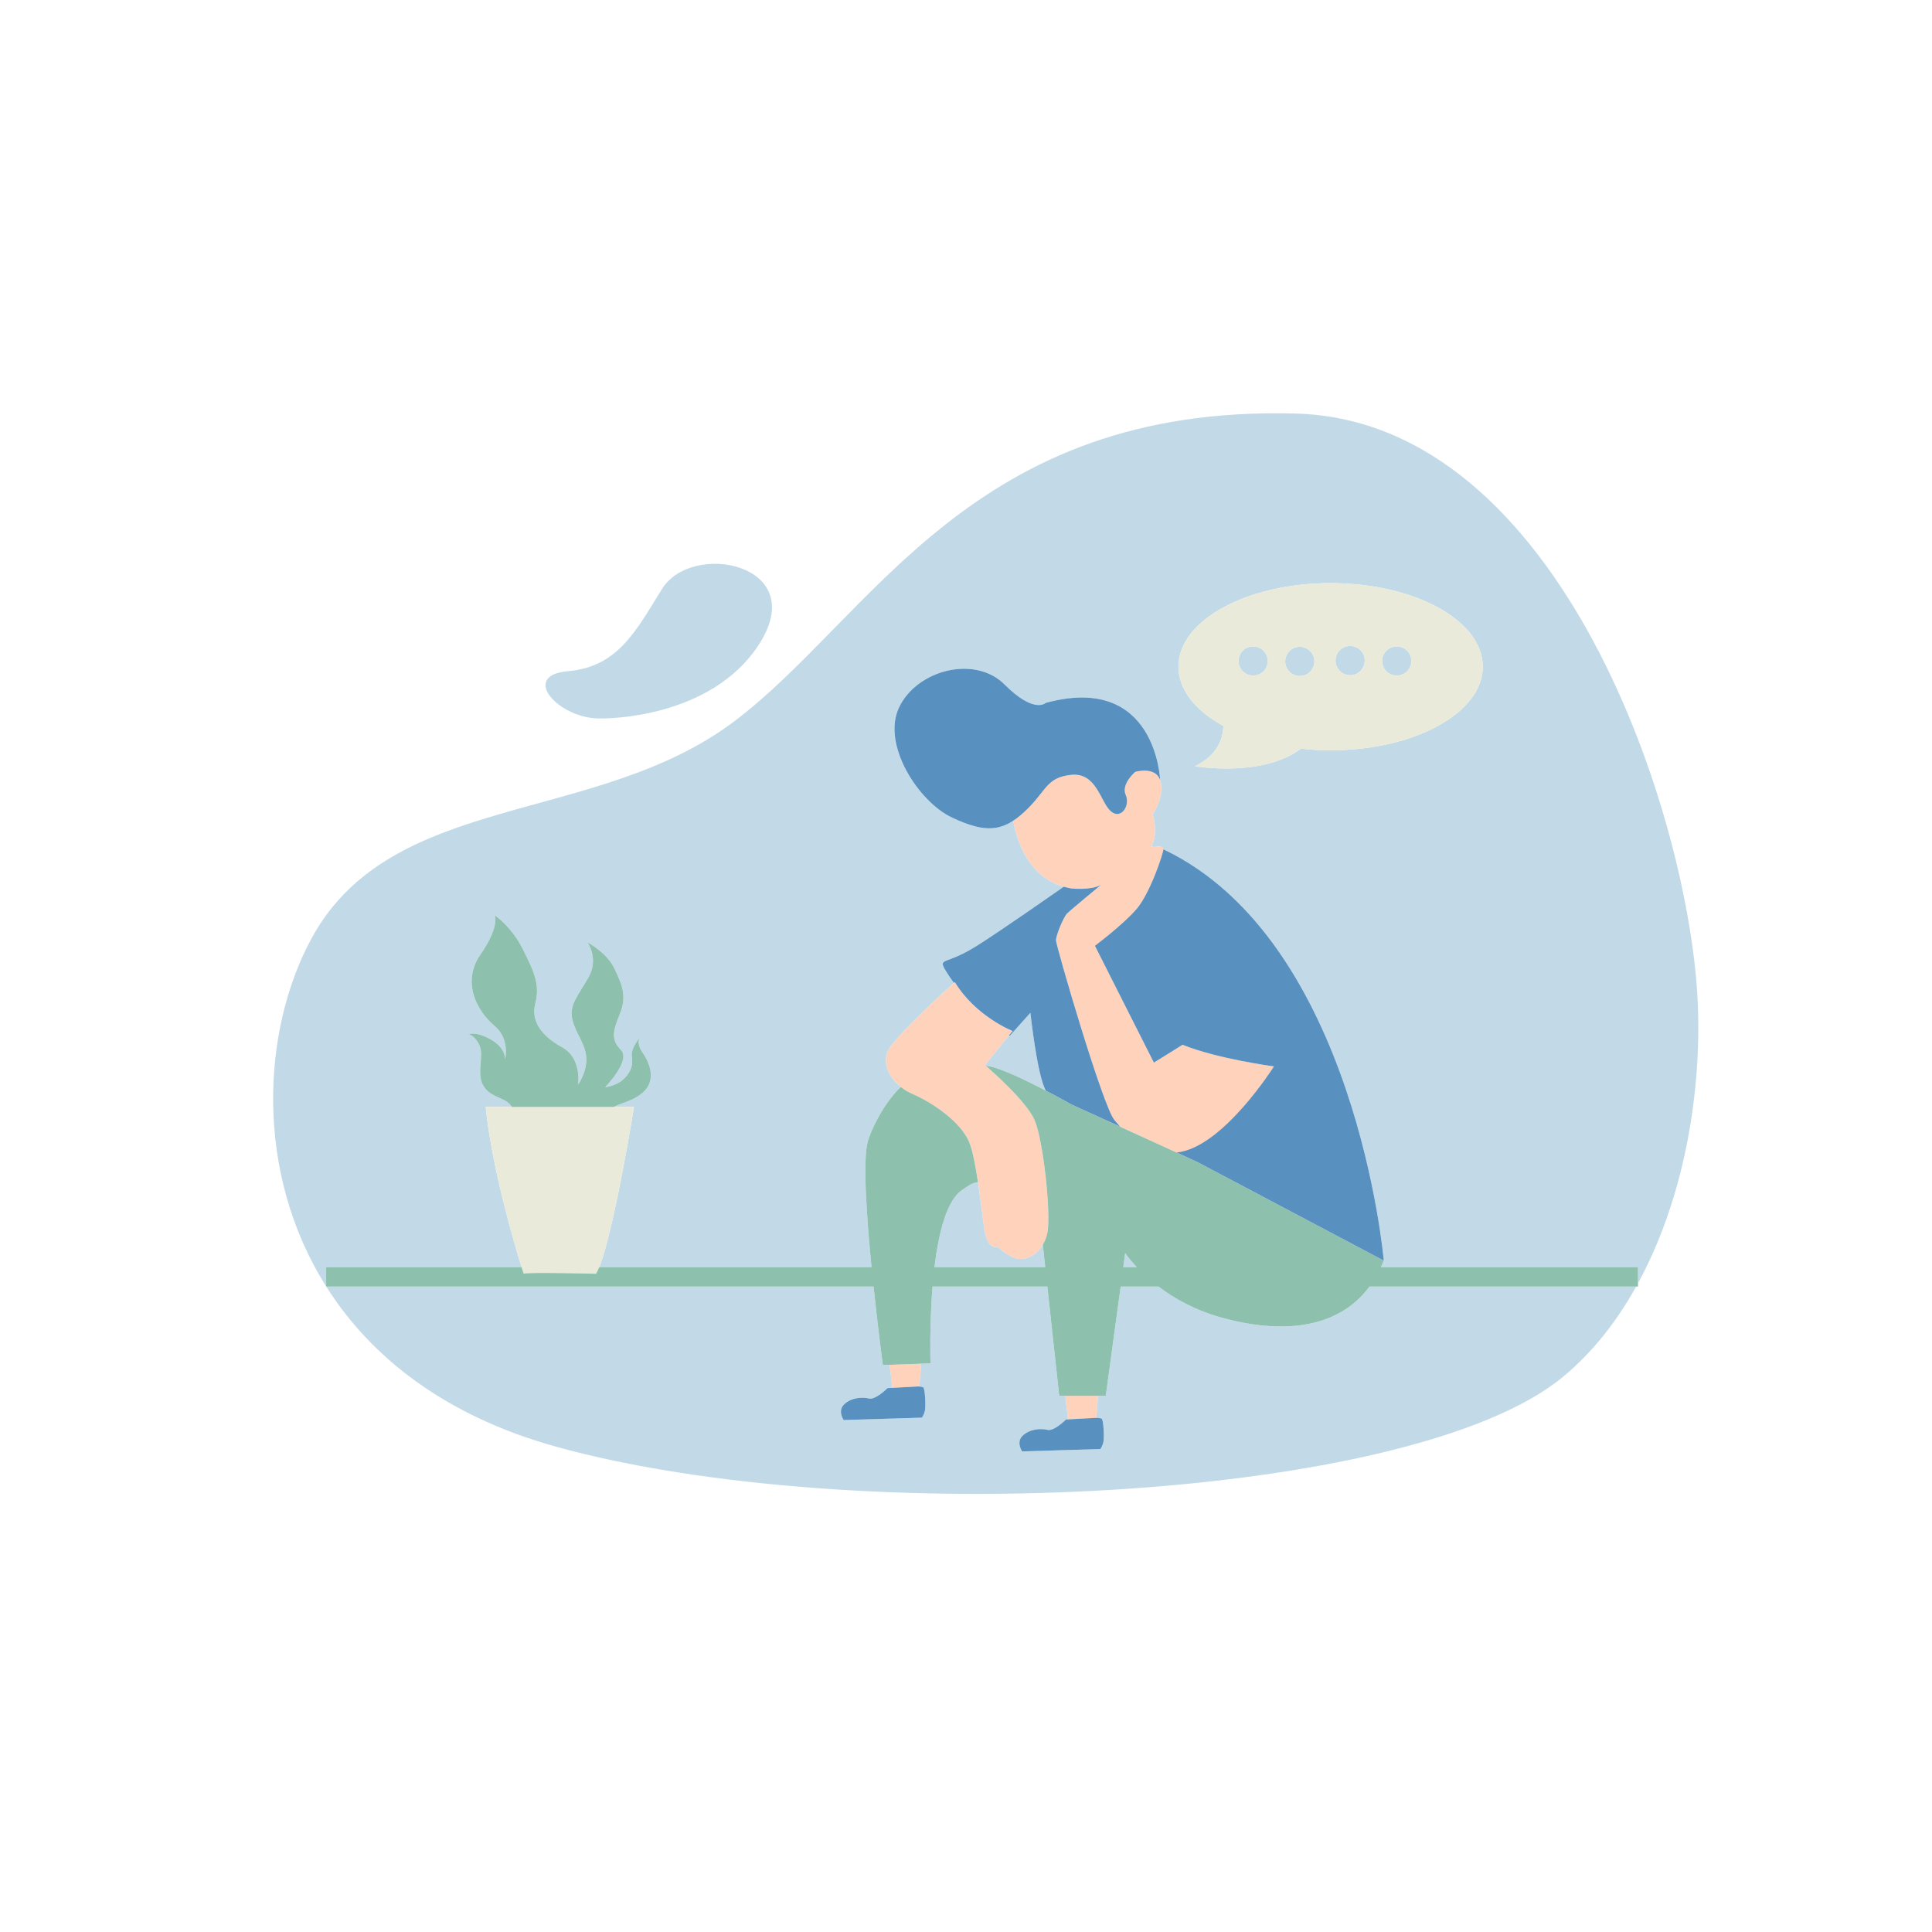
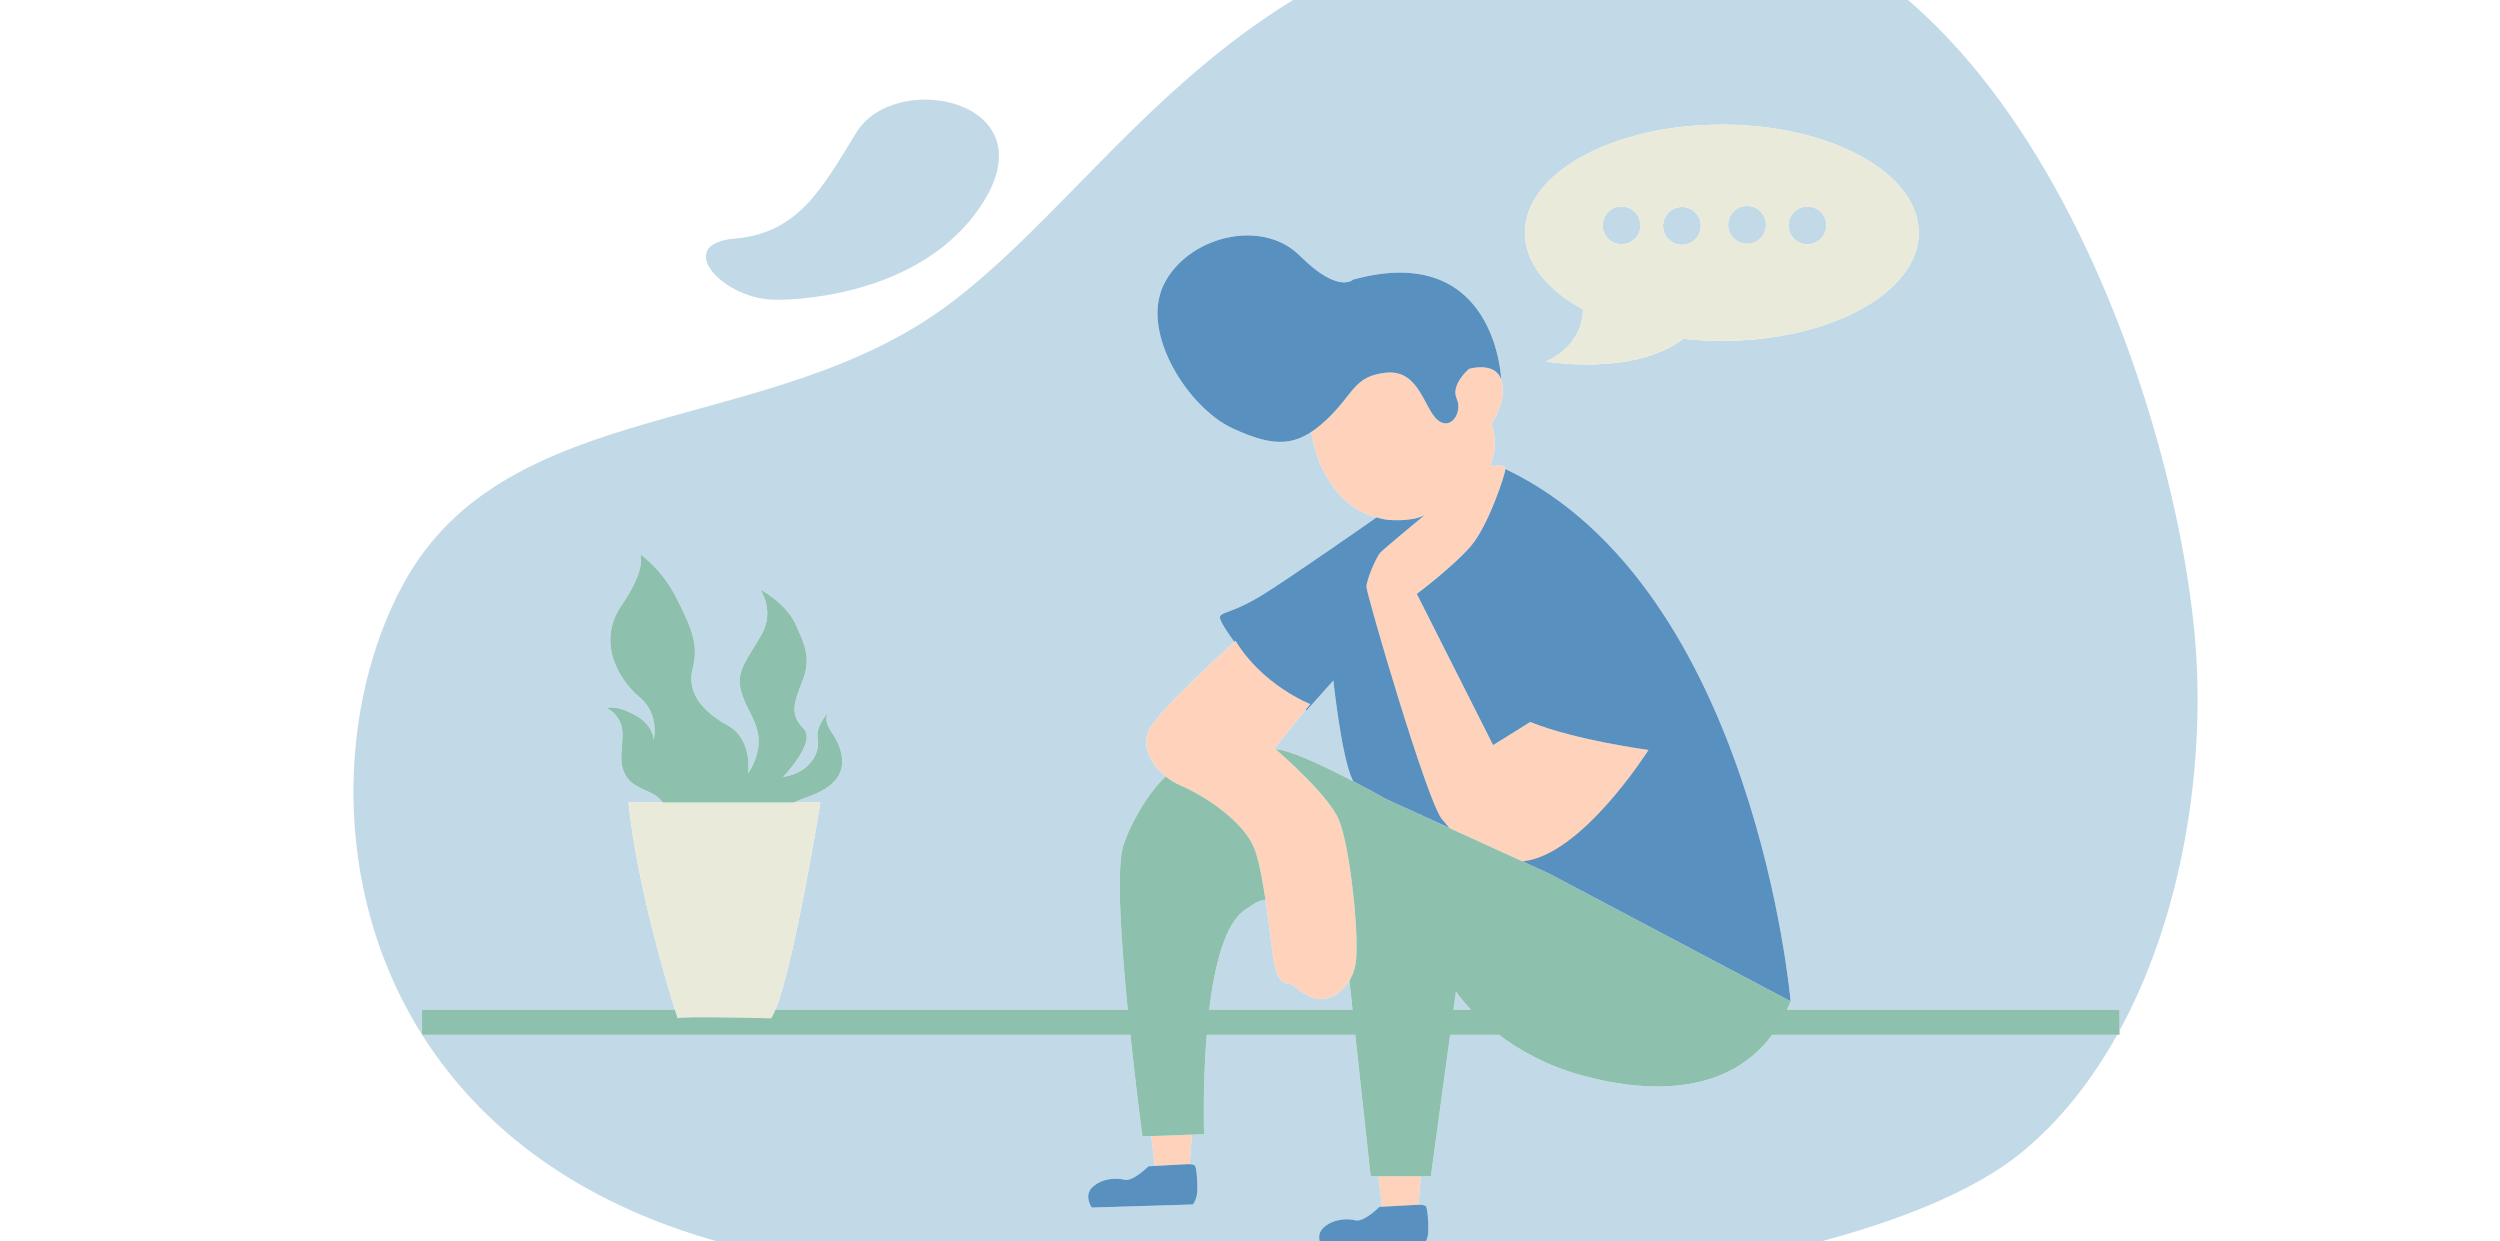
- <svg xmlns="http://www.w3.org/2000/svg" version="1.1" id="Layer_1" x="0px" y="0px" viewBox="0 0 595.28 595.28" enable-background="new 0 0 595.28 595.28" xml:space="preserve">
+ <svg xmlns="http://www.w3.org/2000/svg" version="1.1" id="Layer_1" x="0px" y="0px" viewBox="0 150 595.28 295.28" enable-background="new 0 150 595.28 295.28" xml:space="preserve">
  <path id="color_x5F_5" fill="#FFD2BB" d="M392.521,328.574c0,0-16.639,26.787-30.019,26.531l-17.376-7.965  c-0.595-0.68-1.191-1.389-1.758-2.069c-3.515-3.997-18-53.659-18-55.332s2.324-7.087,3.317-8.164  c1.021-1.077,10.517-8.901,10.517-8.901c-3.26,1.73-9.099,1.078-9.099,1.078c-13.918-2.268-17.235-16.611-17.915-20.892  c1.134-0.737,2.296-1.673,3.515-2.778c6.831-6.35,6.491-10.488,14.315-11.338c7.852-0.822,9.014,8.334,12.189,11.168  c3.146,2.835,6.151-1.672,4.649-4.988c-1.502-3.346,2.92-7.088,2.92-7.088s6.123-1.842,7.682,2.495  c1.644,4.763-2.268,10.573-2.268,10.573c1.842,6.265-0.425,9.836-0.425,9.836s0.595,0.34,1.276,0.17  c0.652-0.17,2.324-0.254,2.409,0.766c0.085,0.992-4.082,13.578-8.249,18.396c-4.167,4.848-12.841,11.34-12.841,11.34l18.17,36  l8.844-5.5C375.031,326.249,392.521,328.574,392.521,328.574L392.521,328.574z M318.197,343.994L318.197,343.994  c0-0.028-0.028-0.057-0.057-0.113c-0.198-0.34-0.397-0.68-0.652-1.049c-0.028-0.057-0.057-0.113-0.085-0.17  c-0.255-0.34-0.51-0.709-0.765-1.049c-0.057-0.086-0.085-0.143-0.142-0.199c-0.283-0.368-0.567-0.736-0.85-1.105  c-0.057-0.057-0.113-0.113-0.17-0.197c-0.284-0.369-0.624-0.738-0.935-1.105c-0.028-0.058-0.085-0.114-0.142-0.171  c-0.312-0.368-0.652-0.737-0.992-1.105c-0.028-0.028-0.057-0.057-0.085-0.085c-0.34-0.396-0.68-0.766-1.049-1.134  c-0.057-0.057-0.113-0.113-0.17-0.17c-0.34-0.368-0.68-0.709-1.021-1.077c-0.057-0.057-0.142-0.143-0.198-0.227  c-0.34-0.313-0.68-0.652-0.992-0.965c-0.085-0.084-0.17-0.17-0.255-0.254c-0.312-0.313-0.624-0.624-0.935-0.908  c-0.085-0.084-0.142-0.141-0.227-0.197c-0.312-0.313-0.624-0.596-0.907-0.879c-0.057-0.057-0.113-0.113-0.17-0.143  c-0.283-0.283-0.567-0.538-0.822-0.793c-0.057-0.029-0.085-0.057-0.113-0.086c-0.283-0.254-0.567-0.51-0.794-0.736  c-0.057-0.028-0.085-0.085-0.142-0.113c-0.227-0.199-0.454-0.396-0.652-0.596c-0.057-0.028-0.085-0.057-0.142-0.113  c-0.17-0.17-0.368-0.312-0.51-0.453c-0.028-0.029-0.057-0.057-0.085-0.086c-0.142-0.113-0.283-0.227-0.397-0.34  c-0.17-0.142-0.255-0.198-0.255-0.198l8.504-10.517c0,0-11.339-4.422-17.802-15.08c0,0-19.162,17.178-20.835,21.656  c-1.276,3.516,0.454,7.711,4.195,10.658c0.255,0.199,0.539,0.426,0.794,0.596c0.028,0.028,0.057,0.028,0.085,0.057  c0.255,0.17,0.51,0.34,0.794,0.51c0.085,0.057,0.198,0.113,0.283,0.17c0.227,0.114,0.425,0.256,0.652,0.369  c0.34,0.17,0.68,0.313,1.02,0.482c0,0,0,0,0.028,0c6.151,2.664,14.995,8.674,17.49,14.994l0,0c0.113,0.313,0.227,0.624,0.34,0.965  c0.028,0.057,0.057,0.141,0.057,0.197c0.113,0.341,0.227,0.709,0.312,1.078c0.028,0.085,0.057,0.142,0.057,0.227  c0.113,0.369,0.198,0.766,0.312,1.162c0,0.028,0,0.085,0.028,0.113c0.085,0.426,0.198,0.907,0.283,1.361  c0.028,0.084,0.057,0.197,0.057,0.283c0.113,0.453,0.198,0.936,0.283,1.445c0.028,0.057,0.028,0.113,0.028,0.17  c0.113,0.482,0.198,0.964,0.283,1.475c0,0.057,0.028,0.113,0.028,0.17c0.085,0.539,0.17,1.049,0.255,1.588  c0.028,0.113,0.028,0.197,0.057,0.283c1.191,7.512,2.041,15.902,2.466,17.489c0.652,2.495,1.446,4.082,3.317,4.195  c1.871,0.142,0.51,0.766,4.989,3.005c3.458,1.729,7.313-0.199,9.468-3.77c0.312-0.539,0.595-1.135,0.85-1.758  c0.028-0.057,0.028-0.113,0.057-0.199c0.113-0.227,0.198-0.481,0.255-0.736c0.113-0.34,0.198-0.681,0.255-1.021  c1.134-5.755-1.247-28.517-3.997-34.753C318.594,344.703,318.395,344.363,318.197,343.994L318.197,343.994z M274.94,427.616  L274.94,427.616l7.965-0.425c0,0,0.142,0,0.368,0.027l0.567-7.029l-9.723,0.313L274.94,427.616z M329.054,437.339L329.054,437.339  l8.702-0.454l0.567-6.803h-10.091L329.054,437.339z" />
  <path id="color_x5F_4" fill="#c2dae7" d="M311.989,317.66L311.989,317.66c-0.023-0.008-7.494-2.929-13.758-9.73  C304.504,314.741,311.989,317.66,311.989,317.66z M301.186,363.317c-0.037-0.242-0.074-0.486-0.112-0.727  c-0.003-0.009-0.003-0.02-0.006-0.028C301.108,362.812,301.147,363.065,301.186,363.317z M322.476,380.816  c-0.057,0.255-0.142,0.509-0.255,0.736c-0.029,0.086-0.029,0.142-0.057,0.199c-0.255,0.623-0.538,1.219-0.85,1.758  c-2.155,3.571-6.01,5.499-9.468,3.77c-4.479-2.239-3.118-2.863-4.989-3.005c-1.871-0.113-2.665-1.7-3.317-4.195  c-0.394-1.472-1.155-8.796-2.213-15.844c-1.982,0.255-2.833,1.077-4.788,2.352c-4.819,3.119-7.313,13.21-8.617,23.84h34.129  l-0.737-6.916c0.652-1.105,1.162-2.354,1.417-3.714c0.213-1.079,0.302-2.756,0.288-4.81c0.014,2.053-0.075,3.729-0.288,4.808  C322.674,380.135,322.589,380.476,322.476,380.816z M300.703,360.387c0.02,0.115,0.041,0.228,0.061,0.344  c-0.001-0.004-0.001-0.008-0.002-0.012c0-0.057-0.028-0.113-0.028-0.17C300.725,360.493,300.712,360.442,300.703,360.387z   M304.765,329.28c-0.207-0.184-0.392-0.348-0.553-0.49c0.004,0.004,0.008,0.008,0.011,0.012c0.142,0.141,0.34,0.283,0.51,0.453  C304.746,329.268,304.754,329.27,304.765,329.28z M350.257,390.426c-2.409-2.551-3.572-4.337-3.572-4.337l-0.595,4.337H350.257z   M305.524,329.961c0.001,0.001,0.002,0.002,0.003,0.003c0,0,0,0,0,0C305.526,329.963,305.525,329.962,305.524,329.961z   M299.645,355.229c0.117,0.473,0.231,0.967,0.343,1.483c-0.065-0.308-0.132-0.614-0.188-0.897c-0.028-0.028-0.028-0.085-0.028-0.113  C299.726,355.541,299.686,355.388,299.645,355.229z M330.016,340.253c0,0-3.373-1.928-7.795-4.223l-0.113-0.227  c-2.636-5.131-4.62-23.755-4.62-23.755l-6.378,7.114c0,0-0.084-0.056-0.222-0.138l-7.402,9.154c0,0,0.085,0.056,0.255,0.198  c0,0,0,0,0,0c0.112,0.028,0.196,0.029,0.281,0.029C310.372,329.085,330.016,340.253,330.016,340.253 M185.28,221.367  c0,0,34.072,0.624,49.011-23.499c14.91-24.151-21.09-31.294-30.331-16.384c-8.164,13.209-13.72,24.009-28.942,25.313  C159.825,208.102,172.496,221.793,185.28,221.367z M415.992,208.045c2.495,0,4.507-2.014,4.507-4.508s-2.012-4.507-4.507-4.507  c-2.494,0-4.507,2.013-4.507,4.507S413.498,208.045,415.992,208.045z M430.364,208.158c2.494,0,4.507-2.012,4.507-4.508  c0-2.466-2.013-4.479-4.507-4.479c-2.494,0-4.507,2.013-4.507,4.479C425.857,206.145,427.869,208.158,430.364,208.158z   M400.487,208.3c2.494,0,4.507-2.041,4.507-4.507c0-2.495-2.013-4.508-4.507-4.508c-2.494,0-4.507,2.013-4.507,4.508  C395.98,206.259,397.992,208.3,400.487,208.3z M426.366,388.413c0.001,0-8.503-98.503-67.916-126.737c0,0,0,0,0,0  c-0.085-1.02-1.757-0.936-2.409-0.766c-0.681,0.17-1.276-0.17-1.276-0.17s2.267-3.571,0.425-9.836c0,0,3.912-5.81,2.268-10.573  c-0.001-0.002-0.002-0.003-0.002-0.005c-0.008-0.205-1.297-33.046-35.263-23.75c0,0-3.487,3.516-12.671-5.668  c-9.156-9.156-26.986-4.508-32.485,7.001c-5.499,11.509,5.982,29.169,16.328,34.016c8.491,3.966,13.508,4.428,18.825,0.948  c0.644,4.041,3.625,16.944,15.547,20.349c-2.284,1.59-19.642,13.746-26.746,18.19c-7.625,4.762-10.12,4.139-10.517,5.498  c-0.17,0.652,1.417,3.146,3.43,5.925c0.05-0.043,0.074-0.065,0.11-0.097c-1.869,1.684-19.079,17.265-20.661,21.499  c-1.276,3.516,0.454,7.711,4.195,10.658c0.009,0.007,0.019,0.015,0.028,0.022c-0.009-0.008-0.02-0.014-0.029-0.022  c-5.215,4.961-9.184,13.21-10.176,16.838c-1.559,5.64-0.397,22.876,1.162,38.693h-83.897c4.535-11.127,10.707-49.352,10.707-49.352  h-6.293c2.636-1.36,6.888-1.984,9.808-5.244c2.976-3.345,1.559-7.994-0.822-11.451c-2.013-2.892-1.077-4.451-0.709-4.876  c-0.567,0.624-3.061,3.543-2.636,6.208c0.482,2.977-0.822,5.357-2.976,7.143s-5.244,2.127-5.244,2.127s7.994-8.221,4.904-11.424  c-3.118-3.232-2.636-5.613-0.368-11.197c2.268-5.584,0.595-9.043-1.672-13.918c-2.268-4.904-8.334-8.107-8.334-8.107  s3.572,4.989,0.368,10.715c-3.232,5.727-6.094,8.561-5.017,13.097c1.077,4.535,4.054,7.37,4.28,11.792  c0.255,4.394-2.495,8.221-2.495,8.221s1.191-8.107-4.876-11.452c-6.066-3.316-9.751-7.853-8.334-13.437  c1.417-5.612,0-9.184-3.685-16.555c-3.685-7.398-8.816-10.715-8.816-10.715s1.672,3.316-4.422,12.133  c-6.066,8.815-0.595,17.858,4.309,21.912c4.876,4.053,3.317,10.262,3.317,10.262s0.255-3.46-4.507-6.097  c-4.762-2.607-6.69-1.53-6.69-1.53s2.041,0.454,3.345,3.571c1.304,3.09-0.822,7.966,0.822,11.65  c1.672,3.714,5.499,4.055,7.625,5.613c0.68,0.481,1.162,1.02,1.559,1.559h-8.135c1.983,19.492,9.271,43.642,11.22,49.862  c-0.052-0.16-0.106-0.328-0.165-0.51h-60.208v5.949c-22.247-35.262-19.802-79.125-4.479-107.288  c24.69-45.354,87.335-34.667,129.997-66.671c42.69-32.003,72.879-97.852,173.339-94.988  c82.006,2.324,121.351,124.979,123.761,181.644c1.218,28.571-4.532,60.829-18.426,86.339v-4.984h-79.201  c0.312-0.653,0.596-1.332,0.879-2.013 M363.098,205.408c0,7.144,5.301,13.606,13.833,18.256c-0.085,3.968-1.786,9.042-8.731,12.415  c0,0,20.75,3.601,32.627-5.414c2.976,0.341,6.038,0.511,9.156,0.511c25.88,0,46.885-11.537,46.885-25.768  s-21.005-25.738-46.885-25.738S363.098,191.178,363.098,205.408z M386.115,208.158c2.494,0,4.507-2.012,4.507-4.508  c0-2.466-2.013-4.479-4.507-4.479c-2.494,0-4.507,2.013-4.507,4.479C381.608,206.145,383.62,208.158,386.115,208.158z   M307.189,331.491c0.071,0.069,0.137,0.129,0.209,0.201c0.029,0.015,0.058,0.048,0.087,0.073  C307.382,331.669,307.29,331.584,307.189,331.491z M421.973,396.406c-9.978,13.494-27.695,14.485-45.354,9.639  c-8.391-2.297-14.91-6.01-19.672-9.639h-11.65l-4.592,33.676h-2.382l-0.565,6.784l0.168-0.009c0,0,0.935,0,1.501,0.255  c0.567,0.255,0.85,5.584,0.567,7.058c-0.284,1.475-0.964,2.297-0.964,2.297l-24.094,0.736c0,0-2.04-2.92,0.284-4.96  c2.296-2.041,5.584-2.154,7.54-1.673c1.985,0.51,5.698-3.203,5.698-3.203l0.596-0.032l-0.822-7.253h-1.87l-3.657-33.676h-35.376  c-0.992,12.331-0.624,23.67-0.624,23.67l-8.18,0.284l5.315-0.171l-0.566,7.018c0.332,0.024,0.819,0.084,1.162,0.239  c0.567,0.255,0.85,5.584,0.567,7.058c-0.284,1.475-0.964,2.297-0.964,2.297l-24.094,0.736c0,0-2.041-2.92,0.283-4.961  c2.296-2.041,5.556-2.154,7.54-1.672c1.956,0.51,5.698-3.203,5.698-3.203l9.439-0.51l-7.965,0.425l-0.822-7.103l-2.096,0.073  c0,0-1.474-10.913-2.863-24.18H100.515c13.56,21.477,36.279,39.76,70.847,49.352c91.332,25.313,262.999,17.15,309.997-21.345  c9.164-7.51,16.716-17.129,22.774-28.007H421.973z M294.188,302.581c0,0,0-0.001-0.001-0.001c0,0-0.023,0.022-0.036,0.035  C294.167,302.599,294.188,302.581,294.188,302.581z M278.342,335.491c-0.028-0.019-0.06-0.044-0.089-0.064  c0.371,0.265,0.762,0.516,1.171,0.753c-0.069-0.041-0.142-0.081-0.203-0.122c-0.284-0.17-0.539-0.34-0.794-0.51  C278.399,335.519,278.37,335.519,278.342,335.491z M312.103,336.342c-0.224-0.243-0.449-0.476-0.673-0.71  c0.795,0.817,1.583,1.657,2.344,2.507c-0.124-0.136-0.241-0.272-0.366-0.408c-0.028-0.028-0.057-0.057-0.085-0.085  c-0.34-0.396-0.68-0.766-1.049-1.134C312.216,336.455,312.16,336.399,312.103,336.342z M314.571,339.042  c-0.01-0.012-0.021-0.023-0.03-0.035c-0.01-0.021-0.035-0.041-0.052-0.062C314.518,338.977,314.543,339.009,314.571,339.042z   M308.605,332.827c-0.216-0.207-0.421-0.399-0.63-0.597c0.167,0.159,0.328,0.312,0.5,0.484  C308.524,332.746,308.564,332.789,308.605,332.827z M318.144,343.89c0.027,0.048,0.053,0.078,0.053,0.104  c0.025,0.046,0.048,0.089,0.073,0.134C318.226,344.048,318.191,343.971,318.144,343.89z M317.476,342.809  c0.004,0.008,0.008,0.016,0.012,0.023c0.021,0.031,0.038,0.059,0.058,0.09C317.521,342.883,317.502,342.847,317.476,342.809z" />
  <path id="color_x5F_3" fill="#eaeada" d="M409.983,179.67c-25.88,0-46.885,11.508-46.885,25.738c0,7.144,5.301,13.606,13.833,18.256  c-0.085,3.968-1.786,9.042-8.731,12.415c0,0,20.75,3.601,32.627-5.414c2.976,0.341,6.038,0.511,9.156,0.511  c25.88,0,46.885-11.537,46.885-25.768S435.863,179.67,409.983,179.67L409.983,179.67z M161.356,392.467c0.567-0.566,22.28,0,22.28,0  c4.564-7.144,11.707-51.393,11.707-51.393h-45.694C151.945,363.639,161.356,392.467,161.356,392.467L161.356,392.467z   M386.115,208.158L386.115,208.158c-2.495,0-4.507-2.013-4.507-4.508c0-2.466,2.013-4.479,4.507-4.479s4.507,2.013,4.507,4.479  C390.622,206.146,388.609,208.158,386.115,208.158L386.115,208.158z M400.487,208.3L400.487,208.3c-2.495,0-4.507-2.041-4.507-4.507  c0-2.495,2.013-4.508,4.507-4.508s4.507,2.013,4.507,4.508C404.994,206.259,402.981,208.3,400.487,208.3L400.487,208.3z   M415.992,208.045L415.992,208.045c-2.494,0-4.507-2.014-4.507-4.508s2.013-4.507,4.507-4.507c2.495,0,4.507,2.013,4.507,4.507  S418.487,208.045,415.992,208.045L415.992,208.045z M430.364,208.158L430.364,208.158c-2.495,0-4.507-2.013-4.507-4.508  c0-2.466,2.013-4.479,4.507-4.479s4.507,2.013,4.507,4.479C434.871,206.146,432.858,208.158,430.364,208.158L430.364,208.158z" />
  <path id="color_x5F_2" fill="#8dc1ae" d="M151.123,320.211c-4.762-2.607-6.69-1.53-6.69-1.53s2.041,0.454,3.345,3.571  c1.304,3.09-0.822,7.966,0.822,11.65c1.672,3.714,5.499,4.055,7.625,5.613c0.68,0.481,1.162,1.02,1.559,1.559h31.266  c2.636-1.36,6.888-1.984,9.808-5.244c2.976-3.345,1.559-7.994-0.822-11.451c-2.013-2.892-1.077-4.451-0.709-4.876  c-0.567,0.624-3.061,3.543-2.636,6.208c0.482,2.977-0.822,5.357-2.976,7.143c-2.154,1.786-5.244,2.127-5.244,2.127  s7.994-8.221,4.904-11.424c-3.118-3.232-2.636-5.613-0.368-11.197c2.268-5.584,0.595-9.043-1.672-13.918  c-2.268-4.904-8.334-8.107-8.334-8.107s3.572,4.989,0.368,10.715c-3.232,5.727-6.094,8.561-5.017,13.097  c1.077,4.535,4.054,7.37,4.28,11.792c0.255,4.394-2.495,8.221-2.495,8.221s1.191-8.107-4.876-11.452  c-6.066-3.316-9.751-7.853-8.334-13.437c1.417-5.612,0-9.184-3.685-16.555c-3.685-7.398-8.816-10.715-8.816-10.715  s1.672,3.316-4.422,12.133c-6.066,8.815-0.595,17.858,4.309,21.912c4.876,4.053,3.317,10.262,3.317,10.262  S155.885,322.848,151.123,320.211L151.123,320.211z M504.688,390.426v5.98h-82.715c-9.978,13.494-27.695,14.485-45.354,9.639  c-8.391-2.297-14.91-6.01-19.672-9.639h-11.65l-4.592,33.676h-14.343l-3.657-33.676h-35.376c-0.992,12.331-0.624,23.67-0.624,23.67  l-14.683,0.51c0,0-1.474-10.913-2.863-24.18H100.496v-5.98h60.208c0.425,1.304,0.652,2.041,0.652,2.041c0.567-0.566,22.28,0,22.28,0  c0.312-0.51,0.652-1.191,0.992-2.041h83.905c-1.559-15.817-2.721-33.053-1.162-38.693c0.992-3.628,4.961-11.877,10.176-16.838  c1.049,0.851,2.268,1.588,3.657,2.184c6.151,2.664,14.995,8.674,17.49,14.994c1.02,2.58,1.899,7.314,2.636,12.161  c-1.984,0.255-2.835,1.077-4.791,2.353c-4.819,3.119-7.313,13.21-8.617,23.84h34.129l-0.737-6.916  c0.652-1.105,1.162-2.354,1.417-3.714c1.134-5.755-1.247-28.517-3.997-34.753c-2.523-5.727-13.209-15.109-14.995-16.668  c0.113,0.029,0.198,0.029,0.283,0.029c6.35,0.68,25.994,11.848,25.994,11.848l39.005,17.83l57.345,30.331  c-0.283,0.681-0.567,1.36-0.879,2.013h79.201V390.426z M350.257,390.426L350.257,390.426c-2.409-2.551-3.572-4.337-3.572-4.337  l-0.595,4.337H350.257z" />
  <path id="color_x5F_1" fill="#5890c0" d="M293.365,251.925c-10.346-4.847-21.827-22.507-16.328-34.016s23.329-16.157,32.485-7.001  c9.184,9.184,12.671,5.668,12.671,5.668c34.072-9.325,35.263,23.755,35.263,23.755c-1.559-4.337-7.682-2.495-7.682-2.495  s-4.422,3.742-2.92,7.088c1.502,3.316-1.502,7.823-4.649,4.988c-3.175-2.834-4.337-11.99-12.189-11.168  c-7.824,0.85-7.483,4.988-14.315,11.338C308.871,256.404,303.683,256.744,293.365,251.925L293.365,251.925z M282.905,427.191  L282.905,427.191l-9.439,0.51c0,0-3.742,3.713-5.698,3.203c-1.984-0.482-5.244-0.369-7.54,1.672  c-2.324,2.041-0.283,4.961-0.283,4.961l24.094-0.736c0,0,0.68-0.822,0.964-2.297c0.283-1.474,0-6.803-0.567-7.058  S282.905,427.191,282.905,427.191L282.905,427.191z M325.368,289.739L325.368,289.739c0-1.673,2.324-7.087,3.317-8.164  c1.021-1.077,10.517-8.901,10.517-8.901c-3.26,1.73-9.099,1.078-9.099,1.078c-0.822-0.143-1.616-0.34-2.353-0.539  c-2.239,1.559-19.644,13.748-26.759,18.199c-7.625,4.762-10.12,4.139-10.517,5.498c-0.17,0.652,1.417,3.146,3.43,5.925  c0.198-0.17,0.283-0.255,0.283-0.255c6.463,10.658,17.802,15.08,17.802,15.08l-1.106,1.361c0.142,0.084,0.227,0.141,0.227,0.141  l6.378-7.114c0,0,1.984,18.624,4.62,23.755l0.113,0.227c4.422,2.295,7.795,4.223,7.795,4.223l15.109,6.889  c-0.595-0.68-1.191-1.389-1.758-2.069C339.854,341.074,325.368,291.412,325.368,289.739L325.368,289.739z M337.926,436.857  L337.926,436.857l-9.468,0.51c0,0-3.713,3.713-5.698,3.203c-1.956-0.481-5.244-0.368-7.54,1.673c-2.324,2.04-0.284,4.96-0.284,4.96  l24.094-0.736c0,0,0.68-0.822,0.964-2.297c0.283-1.474,0-6.803-0.567-7.058C338.861,436.857,337.926,436.857,337.926,436.857  L337.926,436.857z M358.449,261.676L358.449,261.676c0.085,0.992-4.082,13.578-8.249,18.396c-4.167,4.848-12.841,11.34-12.841,11.34  l18.17,36l8.844-5.5c10.658,4.337,28.148,6.662,28.148,6.662s-15.817,25.171-29.991,26.531l6.491,2.977l57.345,30.331  C426.367,388.413,417.863,289.909,358.449,261.676L358.449,261.676z" />
</svg>
